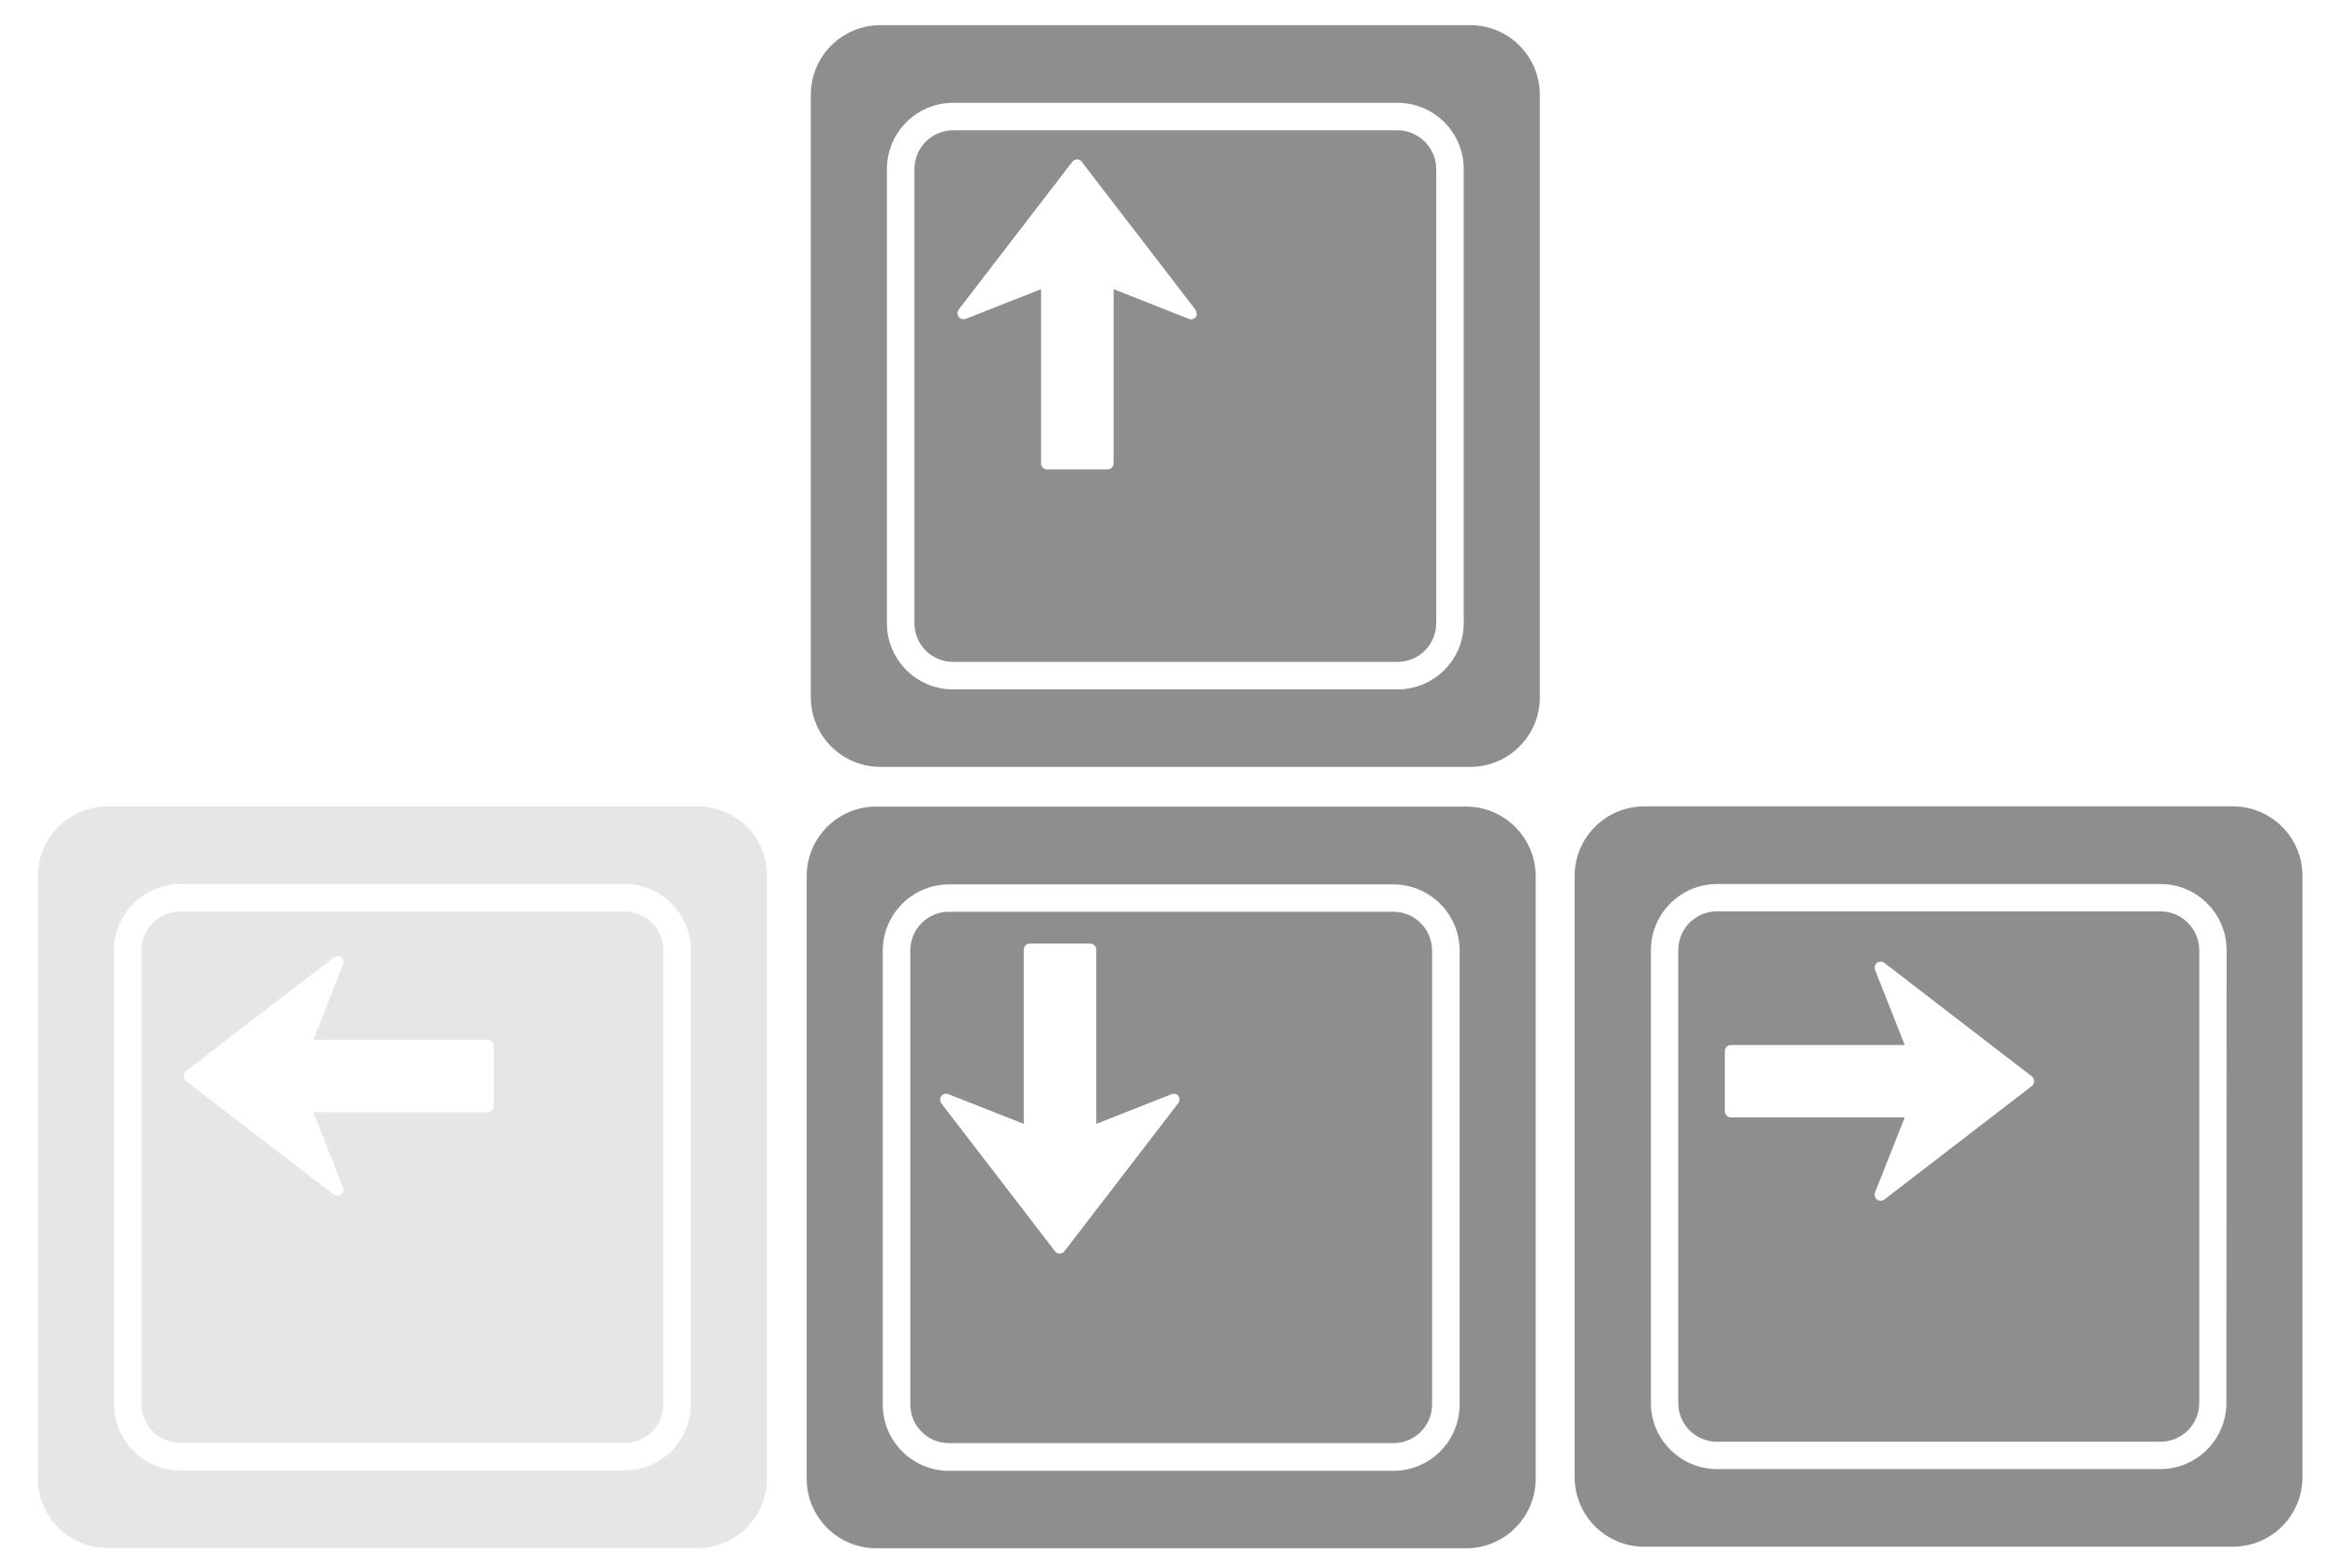
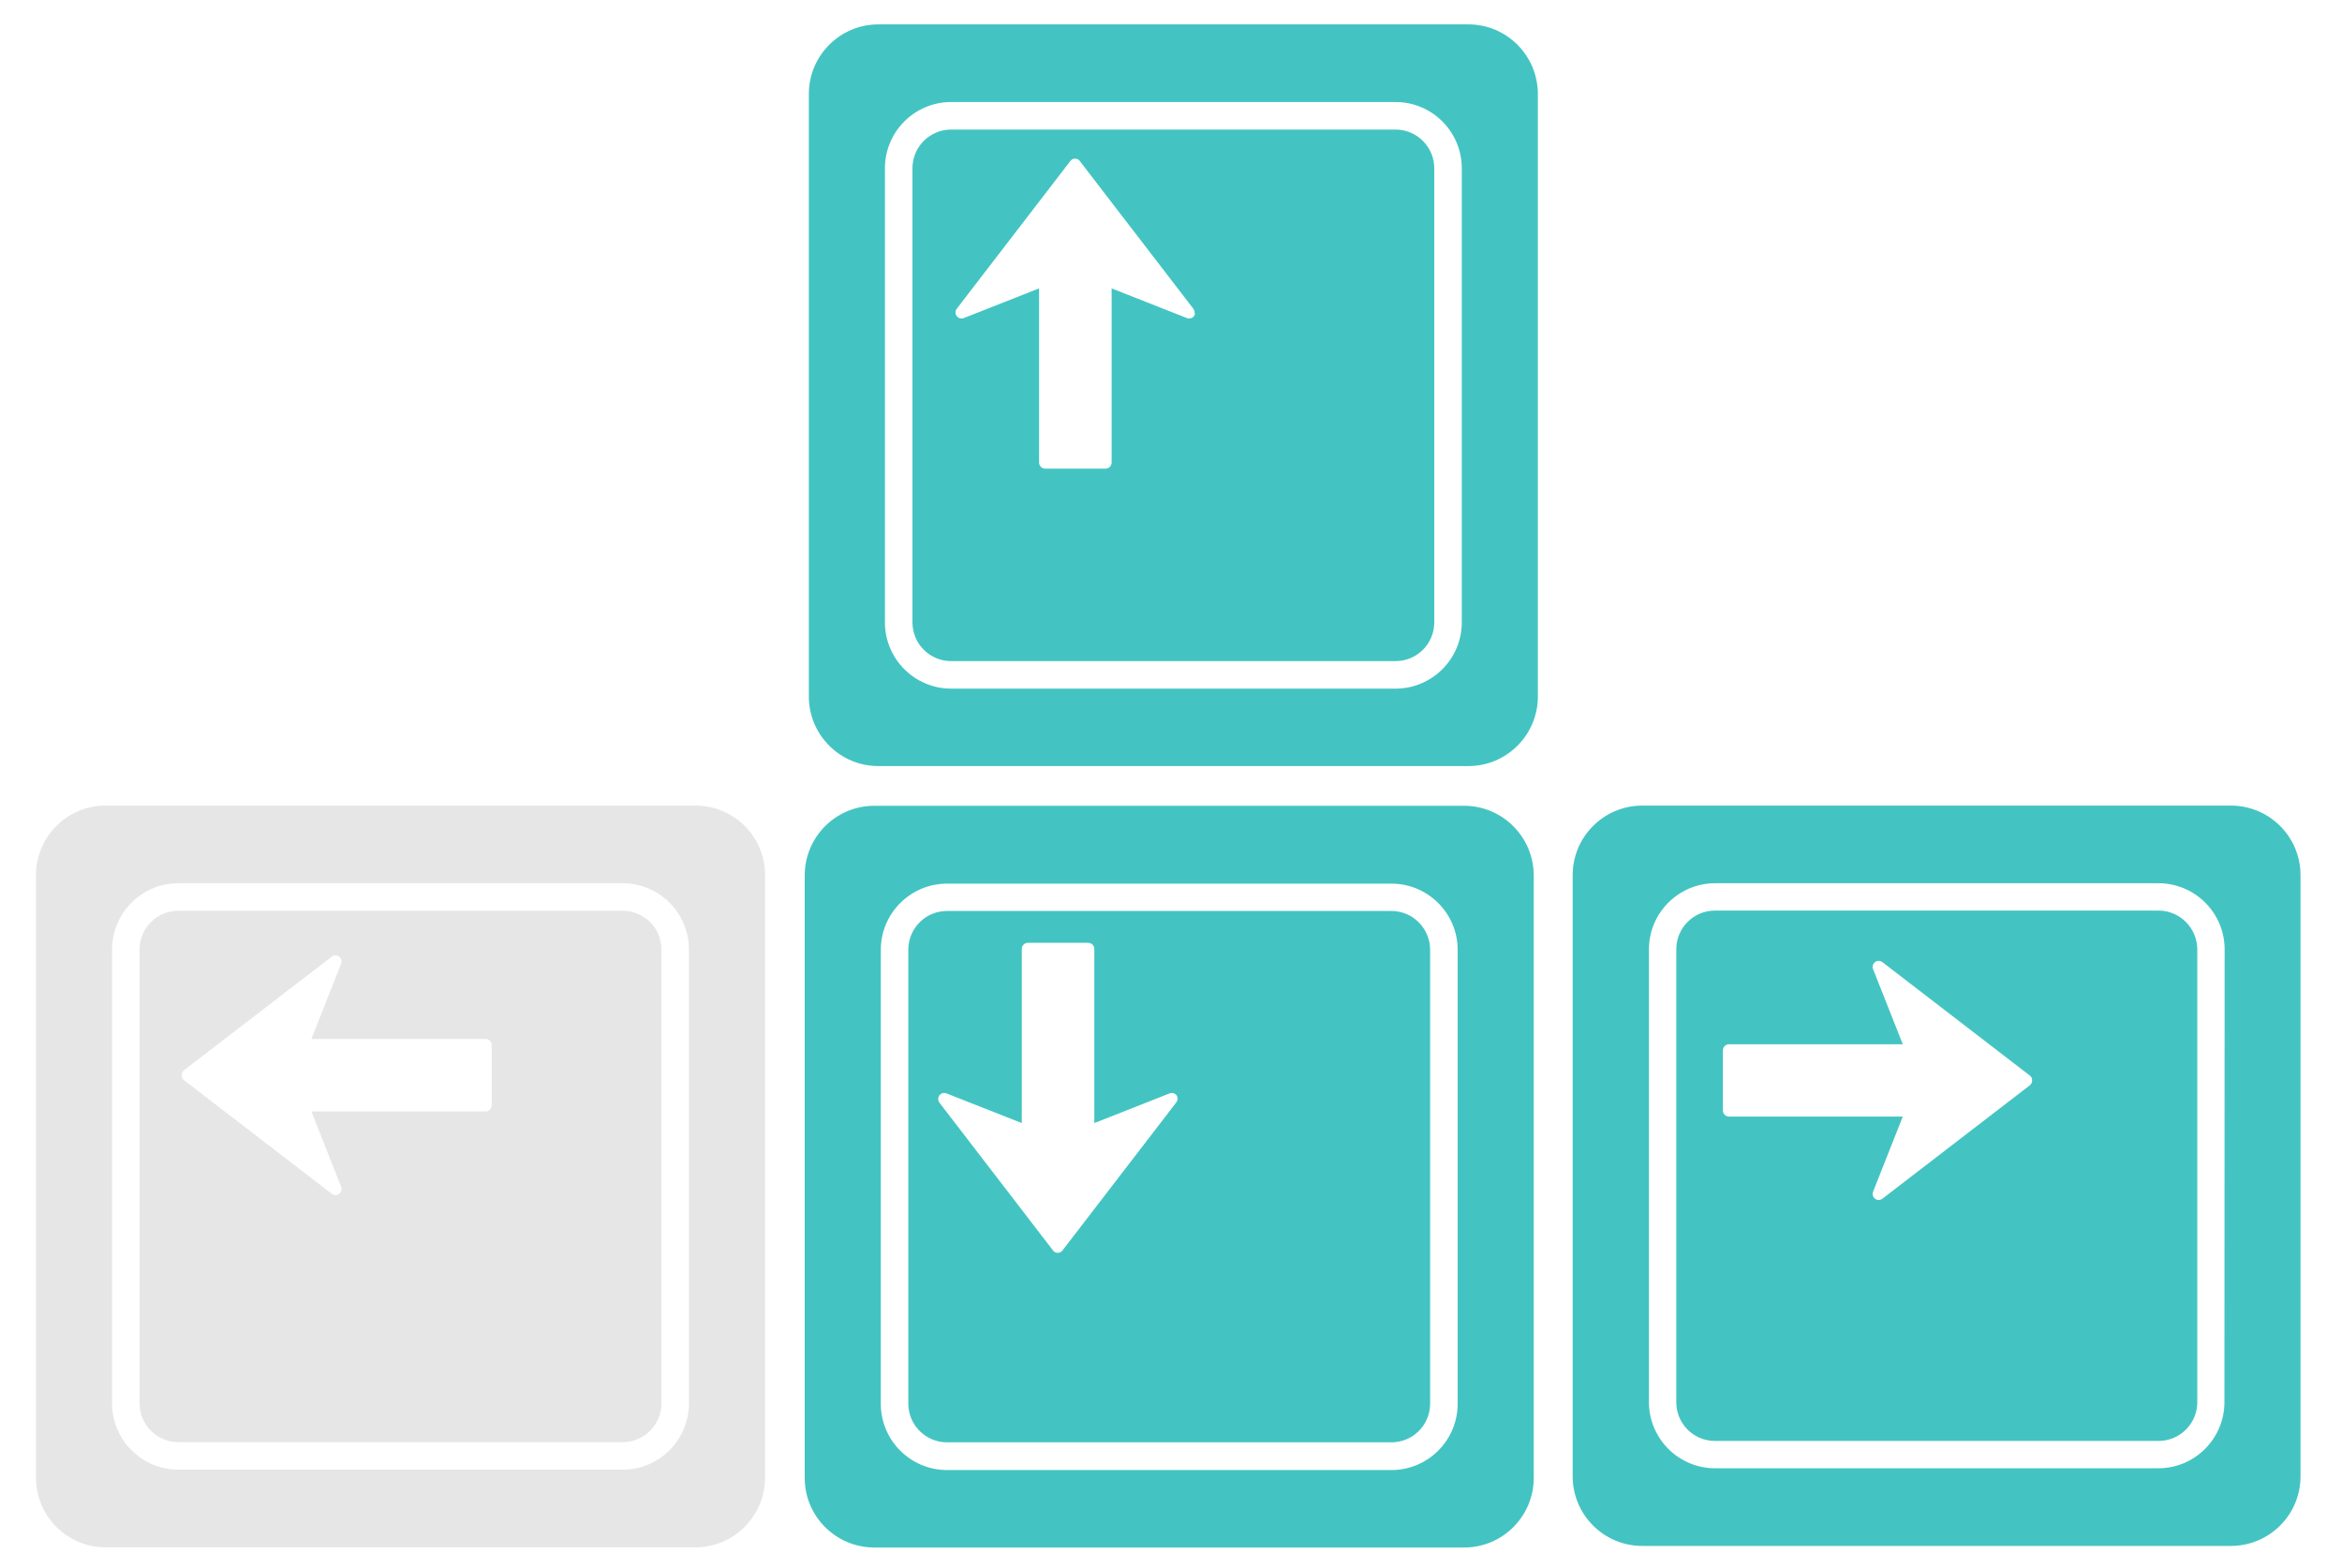
<svg xmlns="http://www.w3.org/2000/svg" version="1.1" id="Layer_1" x="0px" y="0px" viewBox="96 102.8 1191.2 797.2" style="enable-background:new 96 102.8 1191.2 797.2;" xml:space="preserve">
  <style type="text/css">
- 	.st0{fill:#8E8E8E;}
+ 	.st0{fill:#43C4C2;}
	.st1{fill:#E6E6E7;}
</style>
-   <path class="st0" d="M804.7,566.6h-226c-10.9,0-19.7,8.8-19.7,19.7v230.9c0,10.9,8.8,19.7,19.7,19.7h226c10.9,0,19.7-8.8,19.7-19.7  V586.4C824.4,575.5,815.6,566.6,804.7,566.6z M695.2,664.1l-57.8,75.2c-0.6,0.8-1.5,1.2-2.4,1.2c-1,0-1.9-0.4-2.4-1.2l-57.8-75.2  c-0.4-0.6-0.6-1.2-0.6-1.9c0-0.6,0.2-1.3,0.6-1.8c0.8-1.1,2.3-1.5,3.6-1l38.3,15.1v-88.6c0-1.7,1.4-3.1,3.1-3.1h30.7  c1.7,0,3.1,1.4,3.1,3.1v88.6l38.3-15.1c1.3-0.5,2.7-0.1,3.6,1C696.1,661.5,696.1,663,695.2,664.1z M841.7,513.1h-300  c-19.6,0-35.4,15.9-35.4,35.4V855c0,19.6,15.9,35.4,35.4,35.4h300c19.6,0,35.4-15.9,35.4-35.4V548.6  C877.1,529,861.2,513.1,841.7,513.1z M838.4,817.3c0,18.6-15.1,33.7-33.7,33.7h-226c-18.6,0-33.7-15.1-33.7-33.7V586.4  c0-18.6,15.1-33.7,33.7-33.7h226c18.6,0,33.7,15.1,33.7,33.7V817.3z" />
-   <path class="st0" d="M1194.8,566.4H969.3c-10.9,0-19.7,8.8-19.7,19.7v230.4c0,10.9,8.8,19.7,19.7,19.7h225.6  c10.8,0,19.7-8.8,19.7-19.7V586.1C1214.5,575.2,1205.7,566.4,1194.8,566.4z M1129.4,655.3l-75,57.7c-0.6,0.4-1.2,0.6-1.9,0.6  c-0.6,0-1.3-0.2-1.8-0.6c-1.1-0.8-1.5-2.3-1-3.6l15.1-38.2h-88.4c-1.7,0-3.1-1.4-3.1-3.1v-30.6c0-1.7,1.4-3.1,3.1-3.1h88.4  l-15.1-38.2c-0.5-1.3-0.1-2.7,1-3.6c1.1-0.8,2.6-0.8,3.7,0l75,57.7c0.8,0.6,1.2,1.5,1.2,2.4C1130.6,653.8,1130.2,654.7,1129.4,655.3  z M1231.7,513H932.3c-19.5,0-35.4,15.8-35.4,35.4v305.8c0,19.5,15.8,35.4,35.4,35.4h299.4c19.5,0,35.4-15.8,35.4-35.4V548.4  C1267.1,528.8,1251.2,513,1231.7,513z M1228.4,816.5c0,18.5-15.1,33.6-33.6,33.6H969.3c-18.5,0-33.6-15.1-33.6-33.6V586.1  c0-18.5,15.1-33.6,33.6-33.6h225.6c18.5,0,33.6,15.1,33.6,33.6L1228.4,816.5L1228.4,816.5z" />
+   <path class="st0" d="M803.7,566.2h-226c-10.9,0-19.7,8.8-19.7,19.7v230.9c0,10.9,8.8,19.7,19.7,19.7h226c10.9,0,19.7-8.8,19.7-19.7  V586C823.4,575.1,814.6,566.2,803.7,566.2z M694.2,663.7l-57.8,75.2c-0.6,0.8-1.5,1.2-2.4,1.2c-1,0-1.9-0.4-2.4-1.2l-57.8-75.2  c-0.4-0.6-0.6-1.2-0.6-1.9c0-0.6,0.2-1.3,0.6-1.8c0.8-1.1,2.3-1.5,3.6-1l38.3,15.1v-88.6c0-1.7,1.4-3.1,3.1-3.1h30.7  c1.7,0,3.1,1.4,3.1,3.1v88.6l38.3-15.1c1.3-0.5,2.7-0.1,3.6,1C695.1,661.1,695.1,662.6,694.2,663.7z M840.7,512.7h-300  c-19.6,0-35.4,15.9-35.4,35.4v306.5c0,19.6,15.9,35.4,35.4,35.4h300c19.6,0,35.4-15.9,35.4-35.4V548.2  C876.1,528.6,860.2,512.7,840.7,512.7z M837.4,816.9c0,18.6-15.1,33.7-33.7,33.7h-226c-18.6,0-33.7-15.1-33.7-33.7V586  c0-18.6,15.1-33.7,33.7-33.7h226c18.6,0,33.7,15.1,33.7,33.7V816.9z" />
+   <path class="st0" d="M1193.8,566H968.3c-10.9,0-19.7,8.8-19.7,19.7v230.4c0,10.9,8.8,19.7,19.7,19.7h225.6  c10.8,0,19.7-8.8,19.7-19.7V585.7C1213.5,574.8,1204.7,566,1193.8,566z M1128.4,654.9l-75,57.7c-0.6,0.4-1.2,0.6-1.9,0.6  c-0.6,0-1.3-0.2-1.8-0.6c-1.1-0.8-1.5-2.3-1-3.6l15.1-38.2h-88.4c-1.7,0-3.1-1.4-3.1-3.1v-30.6c0-1.7,1.4-3.1,3.1-3.1h88.4  l-15.1-38.2c-0.5-1.3-0.1-2.7,1-3.6c1.1-0.8,2.6-0.8,3.7,0l75,57.7c0.8,0.6,1.2,1.5,1.2,2.4C1129.6,653.4,1129.2,654.3,1128.4,654.9  z M1230.7,512.6H931.3c-19.5,0-35.4,15.8-35.4,35.4v305.8c0,19.5,15.8,35.4,35.4,35.4h299.4c19.5,0,35.4-15.8,35.4-35.4V548  C1266.1,528.4,1250.2,512.6,1230.7,512.6z M1227.4,816.1c0,18.5-15.1,33.6-33.6,33.6H968.3c-18.5,0-33.6-15.1-33.6-33.6V585.7  c0-18.5,15.1-33.6,33.6-33.6h225.6c18.5,0,33.6,15.1,33.6,33.6L1227.4,816.1L1227.4,816.1z" />
  <g>
-     <path class="st0" d="M806.8,169.1h-226c-10.9,0-19.7,8.8-19.7,19.7v231c0,10.9,8.8,19.7,19.7,19.7h226c10.9,0,19.7-8.8,19.7-19.7   v-231C826.5,178,817.7,169.1,806.8,169.1z M704.3,264c-0.8,1.1-2.3,1.5-3.6,1l-38.3-15.1v88.6c0,1.7-1.4,3.1-3.1,3.1h-30.7   c-1.7,0-3.1-1.4-3.1-3.1v-88.6L587.2,265c-1.3,0.5-2.7,0.1-3.6-1c-0.8-1.1-0.8-2.6,0-3.7l57.8-75.2c0.6-0.8,1.5-1.2,2.4-1.2   c1,0,1.9,0.4,2.4,1.2l57.8,75.2c0.4,0.6,0.6,1.2,0.6,1.9C704.9,262.8,704.7,263.5,704.3,264z M843.8,115.6h-300   c-19.6,0-35.4,15.9-35.4,35.4v306.5c0,19.6,15.9,35.4,35.4,35.4h300c19.6,0,35.4-15.9,35.4-35.4V151.1   C879.2,131.5,863.4,115.6,843.8,115.6z M840.5,419.8c0,18.6-15.1,33.7-33.7,33.7h-226c-18.6,0-33.7-15.1-33.7-33.7v-231   c0-18.6,15.1-33.7,33.7-33.7h226c18.6,0,33.7,15.1,33.7,33.7V419.8z" />
+     <path class="st0" d="M805.8,168.7h-226c-10.9,0-19.7,8.8-19.7,19.7v231c0,10.9,8.8,19.7,19.7,19.7h226c10.9,0,19.7-8.8,19.7-19.7   v-231C825.5,177.6,816.7,168.7,805.8,168.7z M703.3,263.6c-0.8,1.1-2.3,1.5-3.6,1l-38.3-15.1v88.6c0,1.7-1.4,3.1-3.1,3.1h-30.7   c-1.7,0-3.1-1.4-3.1-3.1v-88.6l-38.3,15.1c-1.3,0.5-2.7,0.1-3.6-1c-0.8-1.1-0.8-2.6,0-3.7l57.8-75.2c0.6-0.8,1.5-1.2,2.4-1.2   c1,0,1.9,0.4,2.4,1.2l57.8,75.2c0.4,0.6,0.6,1.2,0.6,1.9C703.9,262.4,703.7,263.1,703.3,263.6z M842.8,115.2h-300   c-19.6,0-35.4,15.9-35.4,35.4v306.5c0,19.6,15.9,35.4,35.4,35.4h300c19.6,0,35.4-15.9,35.4-35.4V150.7   C878.2,131.1,862.4,115.2,842.8,115.2z M839.5,419.4c0,18.6-15.1,33.7-33.7,33.7h-226c-18.6,0-33.7-15.1-33.7-33.7v-231   c0-18.6,15.1-33.7,33.7-33.7h226c18.6,0,33.7,15.1,33.7,33.7V419.4z" />
  </g>
-   <path class="st1" d="M413.7,566.5h-226c-10.9,0-19.7,8.8-19.7,19.7v230.9c0,10.9,8.8,19.7,19.7,19.7h226c10.9,0,19.7-8.8,19.7-19.7  V586.2C433.5,575.3,424.6,566.5,413.7,566.5z M190.6,647.6l75.2-57.8c0.6-0.4,1.2-0.6,1.9-0.6c0.6,0,1.3,0.2,1.8,0.6  c1.1,0.8,1.5,2.3,1,3.6l-15.1,38.3H344c1.7,0,3.1,1.4,3.1,3.1v30.7c0,1.7-1.4,3.1-3.1,3.1h-88.6l15.1,38.3c0.5,1.3,0.1,2.7-1,3.6  c-1.1,0.8-2.6,0.8-3.7,0l-75.2-57.8c-0.8-0.6-1.2-1.5-1.2-2.4C189.4,649,189.9,648.1,190.6,647.6z M450.7,513h-300  c-19.6,0-35.4,15.9-35.4,35.4v306.5c0,19.6,15.9,35.4,35.4,35.4h300c19.6,0,35.4-15.9,35.4-35.4V548.4  C486.2,528.8,470.3,513,450.7,513z M447.4,817.1c0,18.6-15.1,33.7-33.7,33.7h-226c-18.6,0-33.7-15.1-33.7-33.7V586.2  c0-18.6,15.1-33.7,33.7-33.7h226c18.6,0,33.7,15.1,33.7,33.7L447.4,817.1L447.4,817.1z" />
+   <path class="st1" d="M412.7,566.1h-226c-10.9,0-19.7,8.8-19.7,19.7v230.9c0,10.9,8.8,19.7,19.7,19.7h226c10.9,0,19.7-8.8,19.7-19.7  V585.8C432.5,574.9,423.6,566.1,412.7,566.1z M189.6,647.2l75.2-57.8c0.6-0.4,1.2-0.6,1.9-0.6c0.6,0,1.3,0.2,1.8,0.6  c1.1,0.8,1.5,2.3,1,3.6l-15.1,38.3H343c1.7,0,3.1,1.4,3.1,3.1v30.7c0,1.7-1.4,3.1-3.1,3.1h-88.6l15.1,38.3c0.5,1.3,0.1,2.7-1,3.6  c-1.1,0.8-2.6,0.8-3.7,0l-75.2-57.8c-0.8-0.6-1.2-1.5-1.2-2.4C188.4,648.6,188.9,647.7,189.6,647.2z M449.7,512.6h-300  c-19.6,0-35.4,15.9-35.4,35.4v306.5c0,19.6,15.9,35.4,35.4,35.4h300c19.6,0,35.4-15.9,35.4-35.4V548  C485.2,528.4,469.3,512.6,449.7,512.6z M446.4,816.7c0,18.6-15.1,33.7-33.7,33.7h-226c-18.6,0-33.7-15.1-33.7-33.7V585.8  c0-18.6,15.1-33.7,33.7-33.7h226c18.6,0,33.7,15.1,33.7,33.7V816.7L446.4,816.7z" />
</svg>
